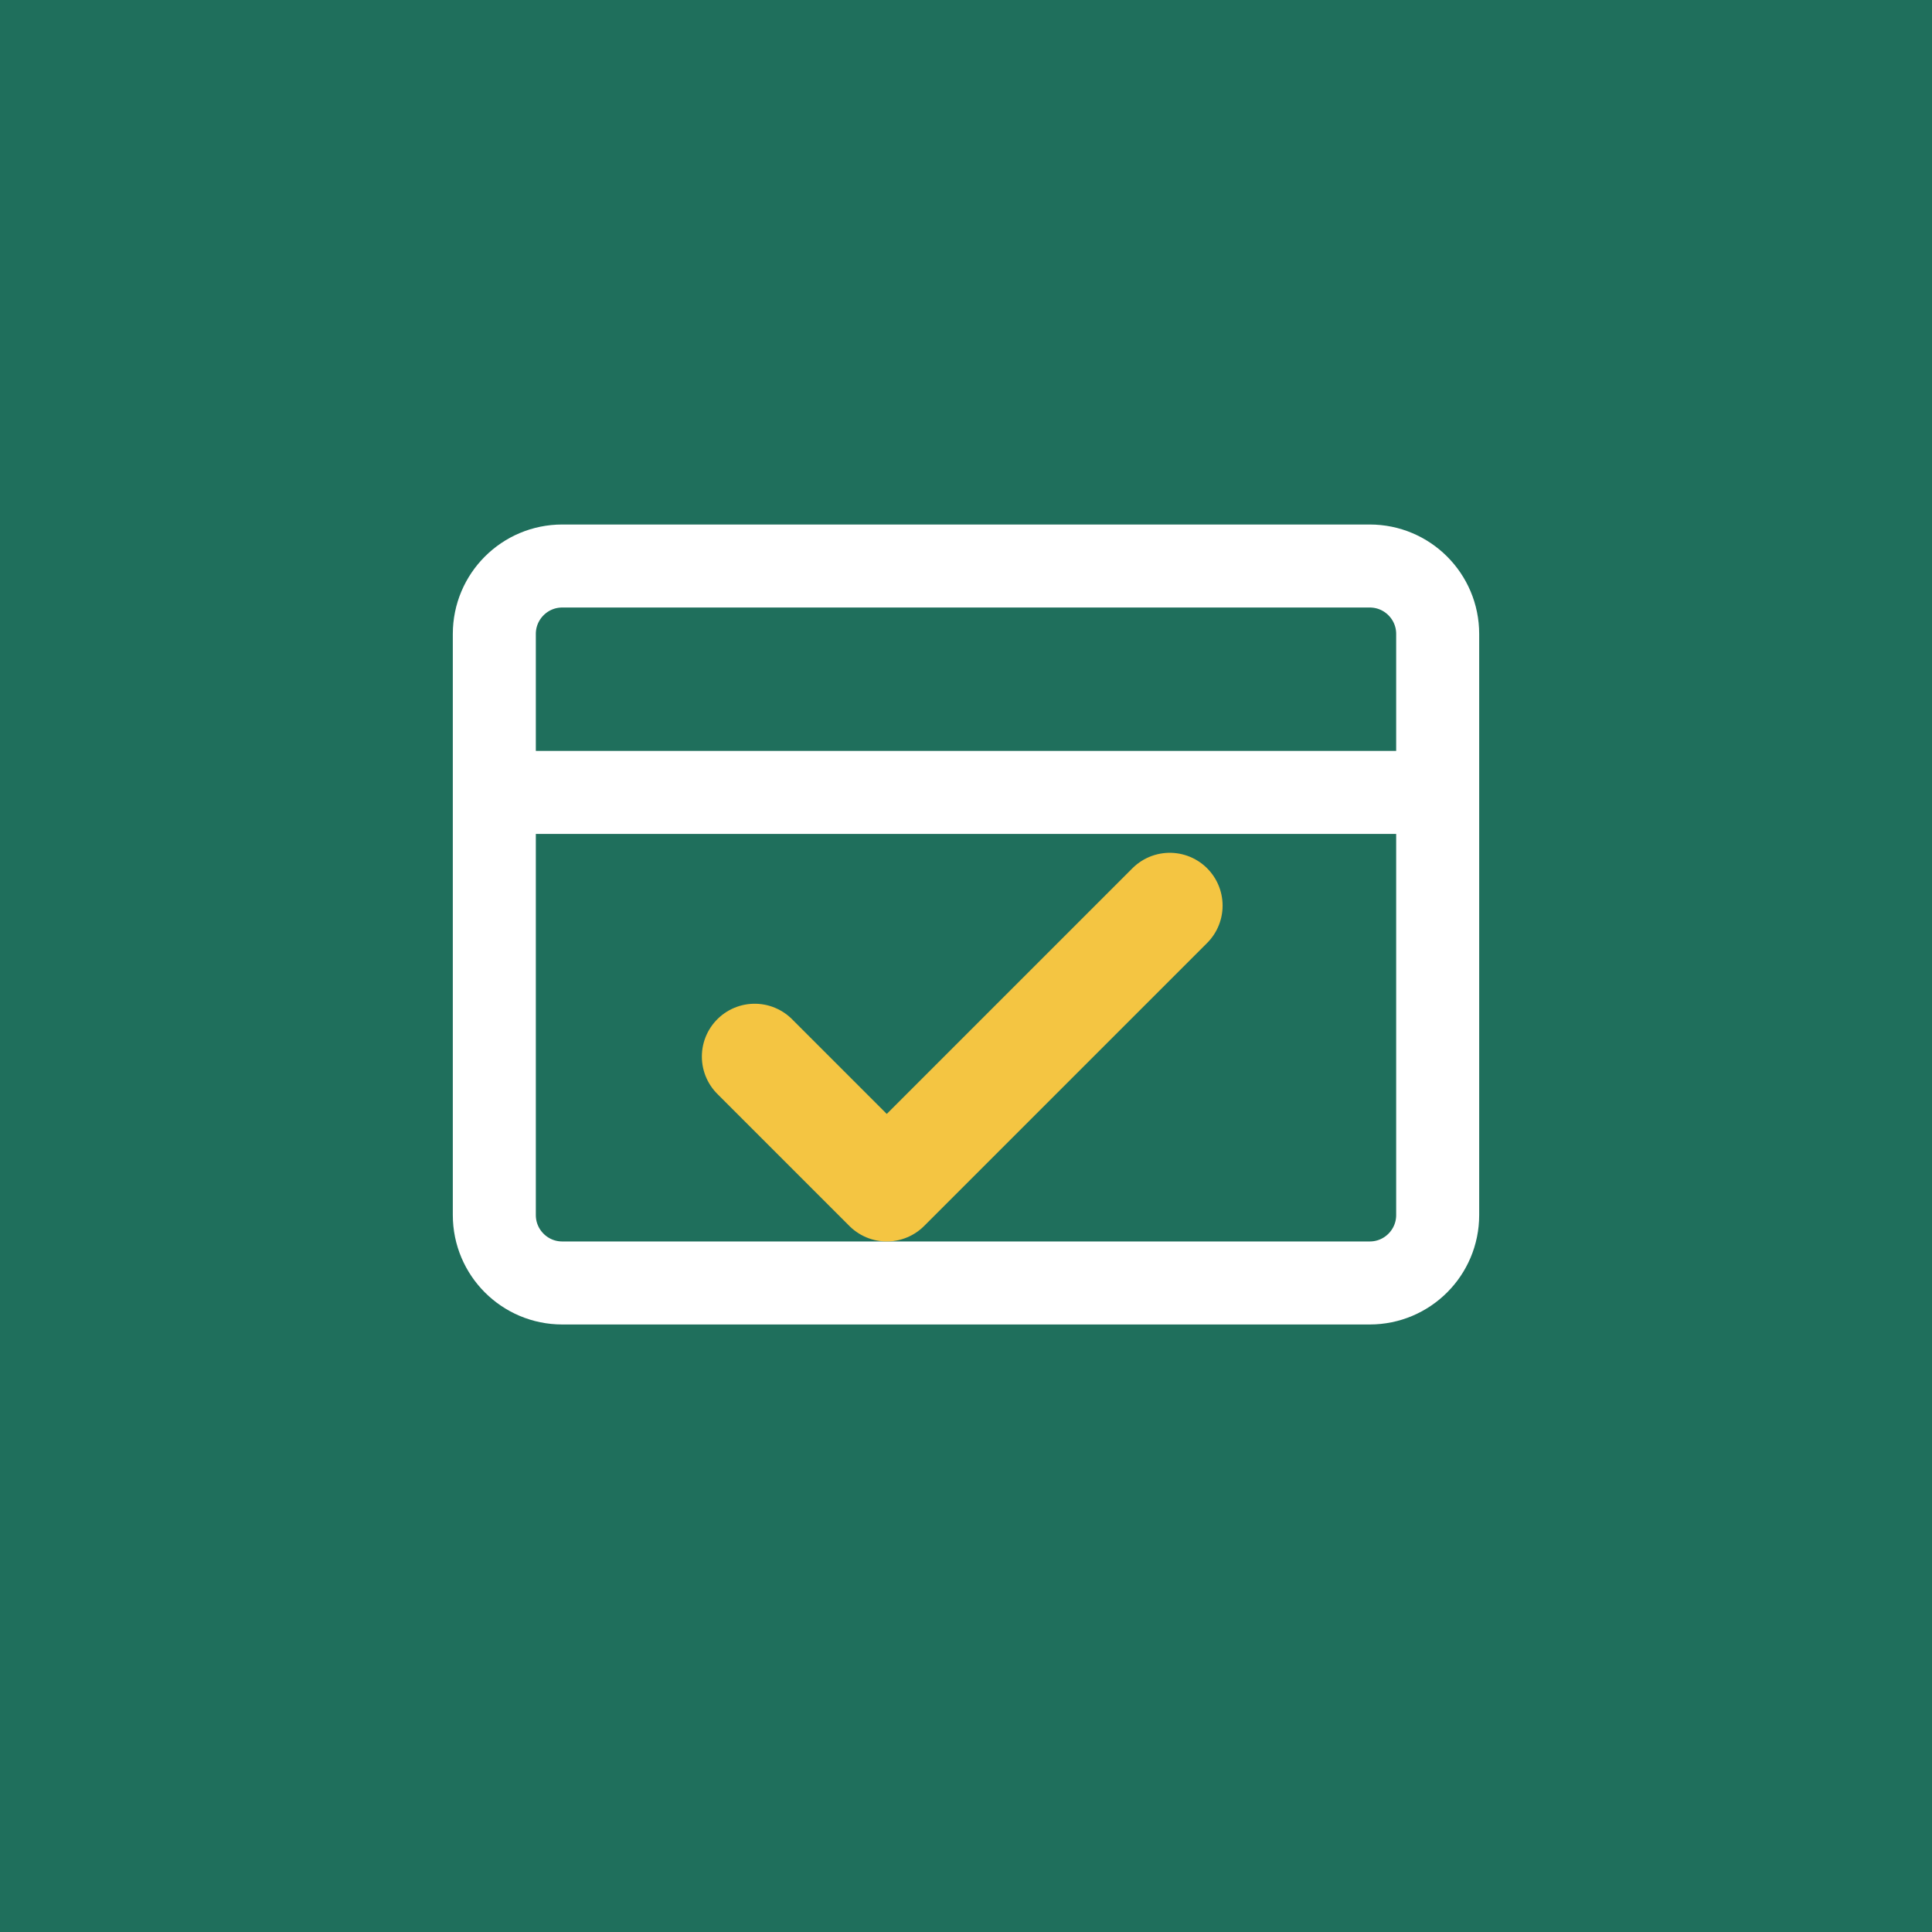
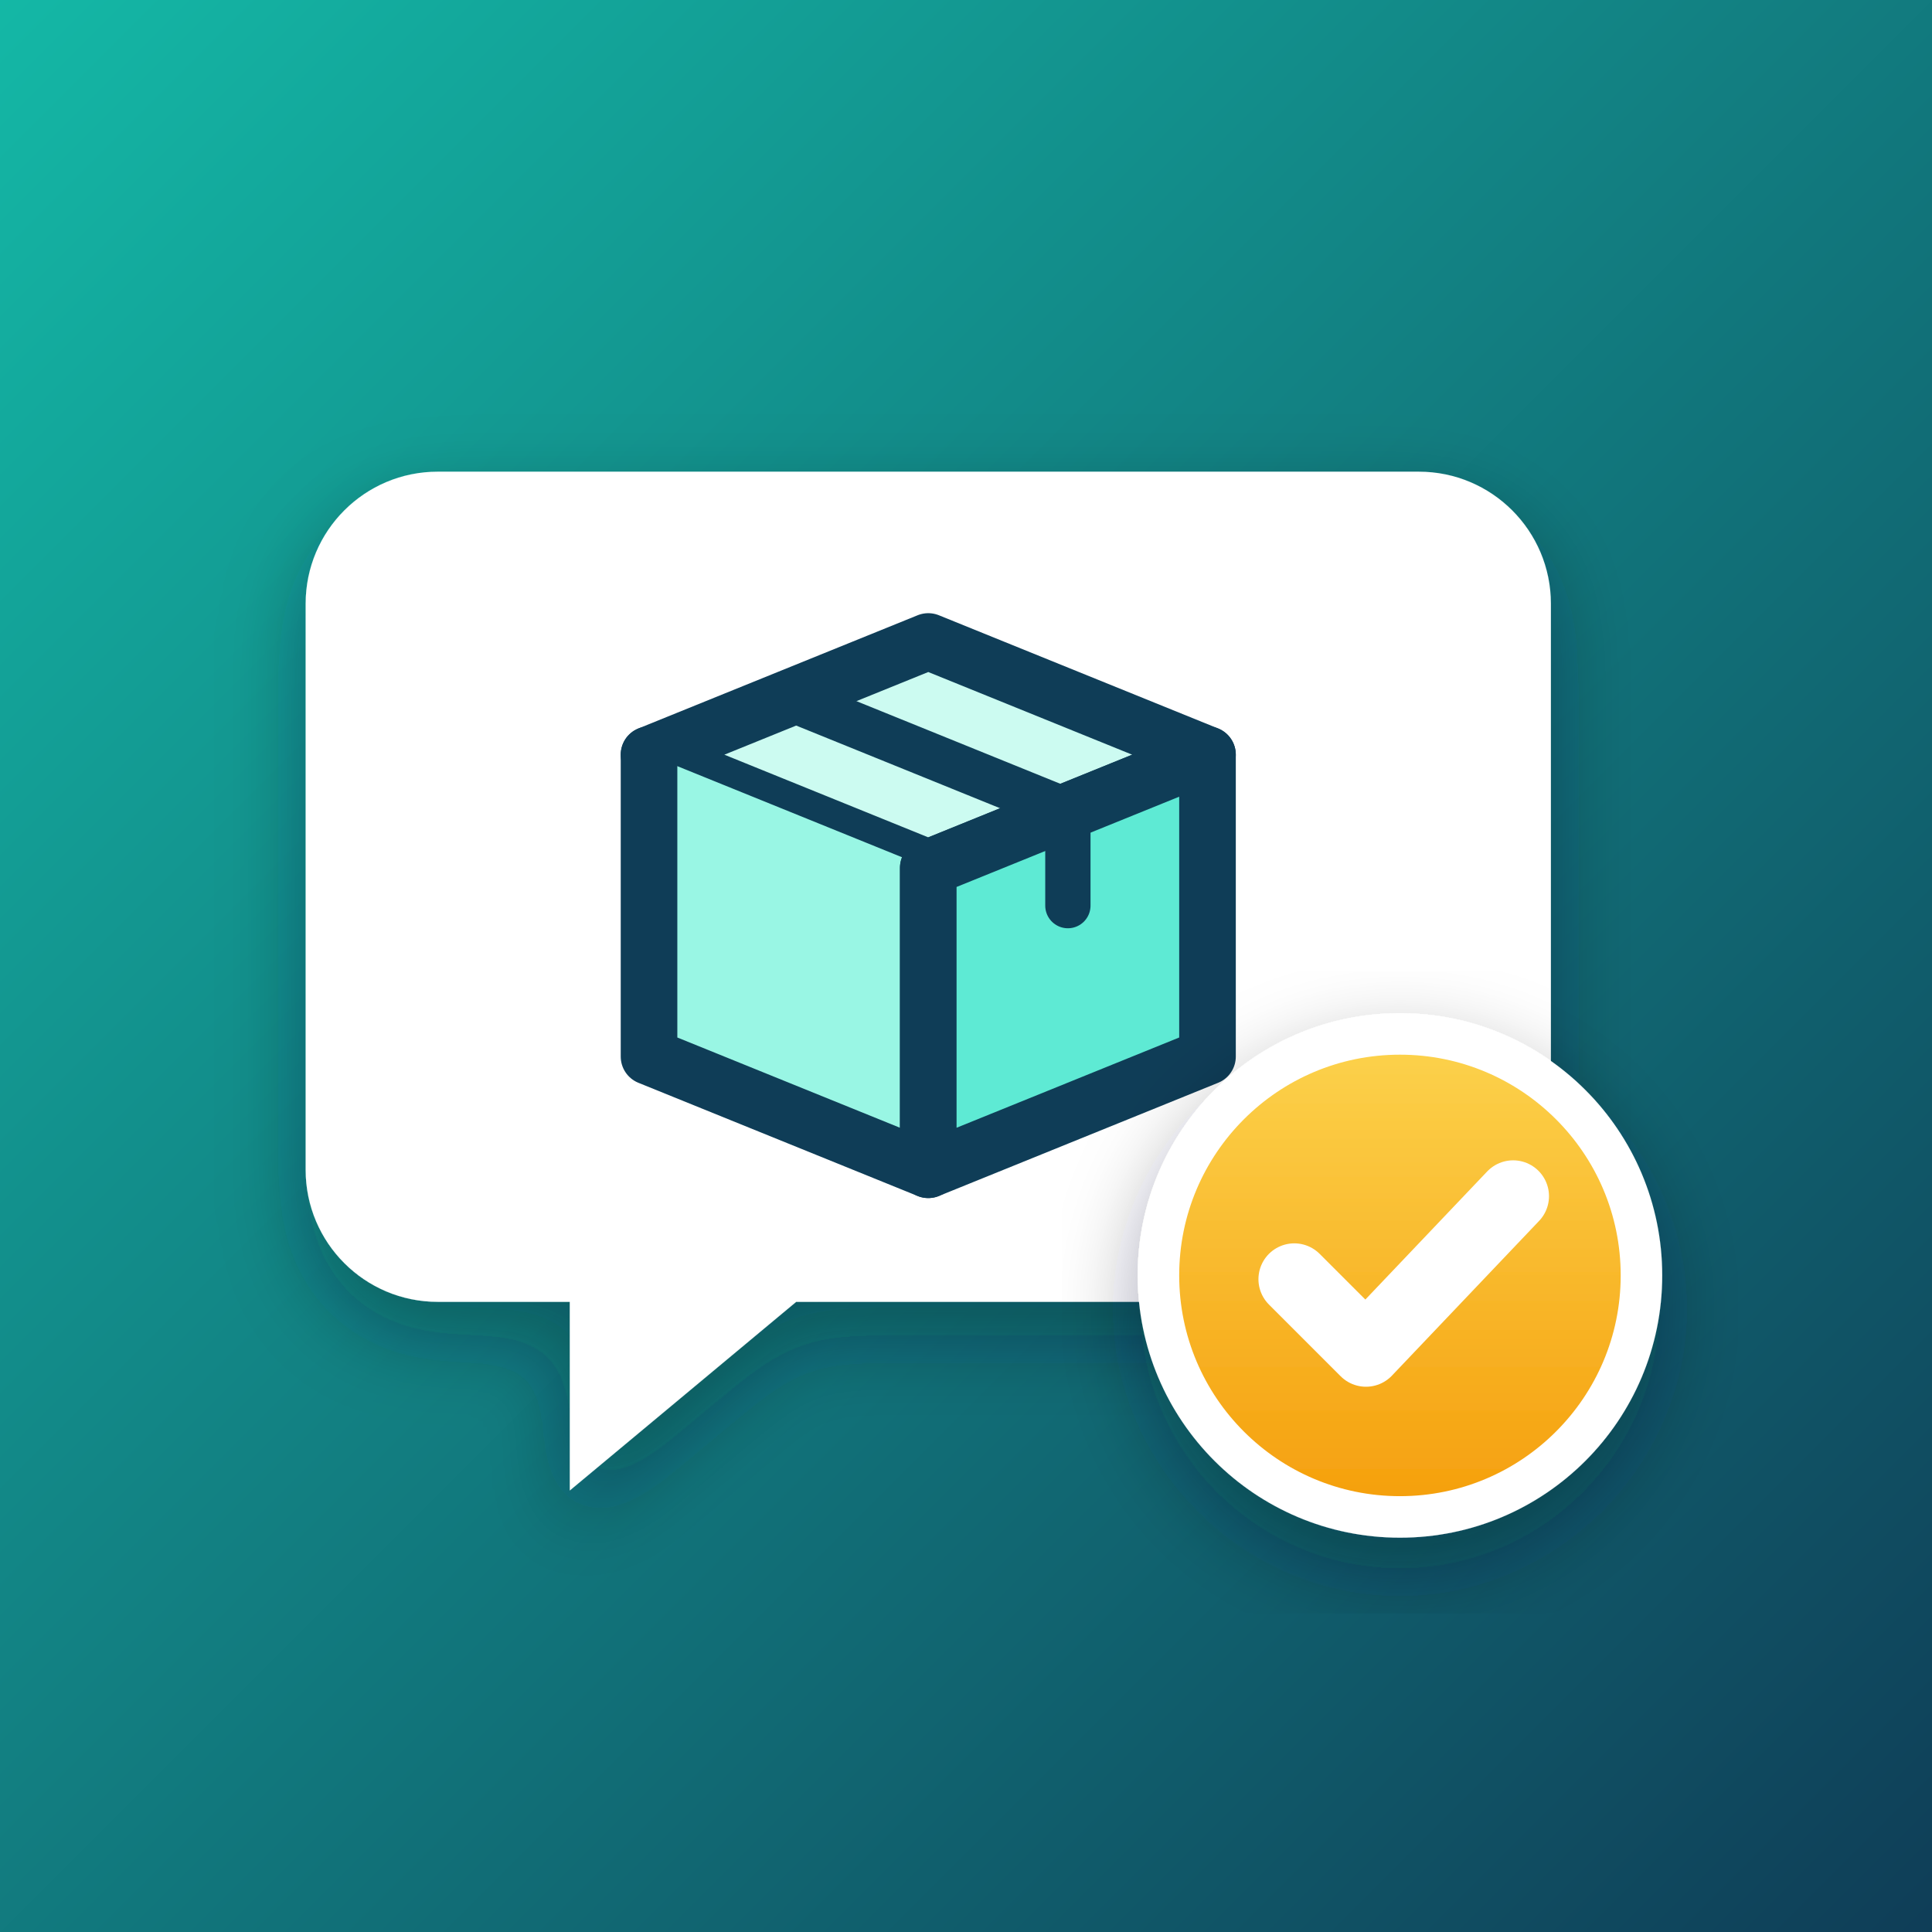
<svg xmlns="http://www.w3.org/2000/svg" width="1024" height="1024" viewBox="0 0 1024 1024">
-   <rect width="1024" height="1024" rx="0" fill="#1F6F5C" />
-   <rect x="262" y="300" width="500" height="380" rx="36" fill="none" stroke="#FFFFFF" stroke-width="44" />
-   <path d="M262 420 H762" stroke="#FFFFFF" stroke-width="44" />
-   <path d="M400 560 l70 70 l150 -150" fill="none" stroke="#F4C542" stroke-width="56" stroke-linecap="round" stroke-linejoin="round" />
+   <defs>
+     <linearGradient id="bg" x1="0" y1="0" x2="1" y2="1">
+       <stop offset="0" stop-color="#14B8A6" />
+       <stop offset="1" stop-color="#0F3D57" />
+     </linearGradient>
+     <linearGradient id="seal" x1="0" y1="0" x2="0" y2="1">
+       <stop offset="0" stop-color="#FCD34D" />
+       <stop offset="1" stop-color="#F59E0B" />
+     </linearGradient>
+     <filter id="shadow" x="-20%" y="-20%" width="140%" height="140%">
+       <feDropShadow dx="0" dy="18" stdDeviation="22" flood-color="#062330" flood-opacity="0.35" />
+     </filter>
+   </defs>
+   <rect width="1024" height="1024" fill="url(#bg)" />
+   <g filter="url(#shadow)">
+     <path d="M232 250 h520 a70 70 0 0 1 70 70 v300 a70 70 0 0 1 -70 70 h-330 l-120 100 v-100 h-70 a70 70 0 0 1 -70 -70 v-300 a70 70 0 0 1 70 -70 z" fill="#FFFFFF" />
+   </g>
+   <g fill="none" stroke="#0F3D57" stroke-width="30" stroke-linejoin="round" stroke-linecap="round">
+     <path d="M492 340 L640 400 L492 460 L344 400 Z" fill="#CCFBF1" />
+     <path d="M344 400 V560 L492 620 V460" fill="#99F6E4" />
+     <path d="M640 400 V560 L492 620 V460 Z" fill="#5EEAD4" />
+     <path d="M418 370 L566 430 V480" stroke-width="24" />
+   </g>
+   <g filter="url(#shadow)">
+     <circle cx="742" cy="676" r="128" fill="url(#seal)" stroke="#FFFFFF" stroke-width="22" />
+   </g>
+   <path d="M686 678 l38 38 l78 -82" fill="none" stroke="#FFFFFF" stroke-width="38" stroke-linecap="round" stroke-linejoin="round" />
</svg>
